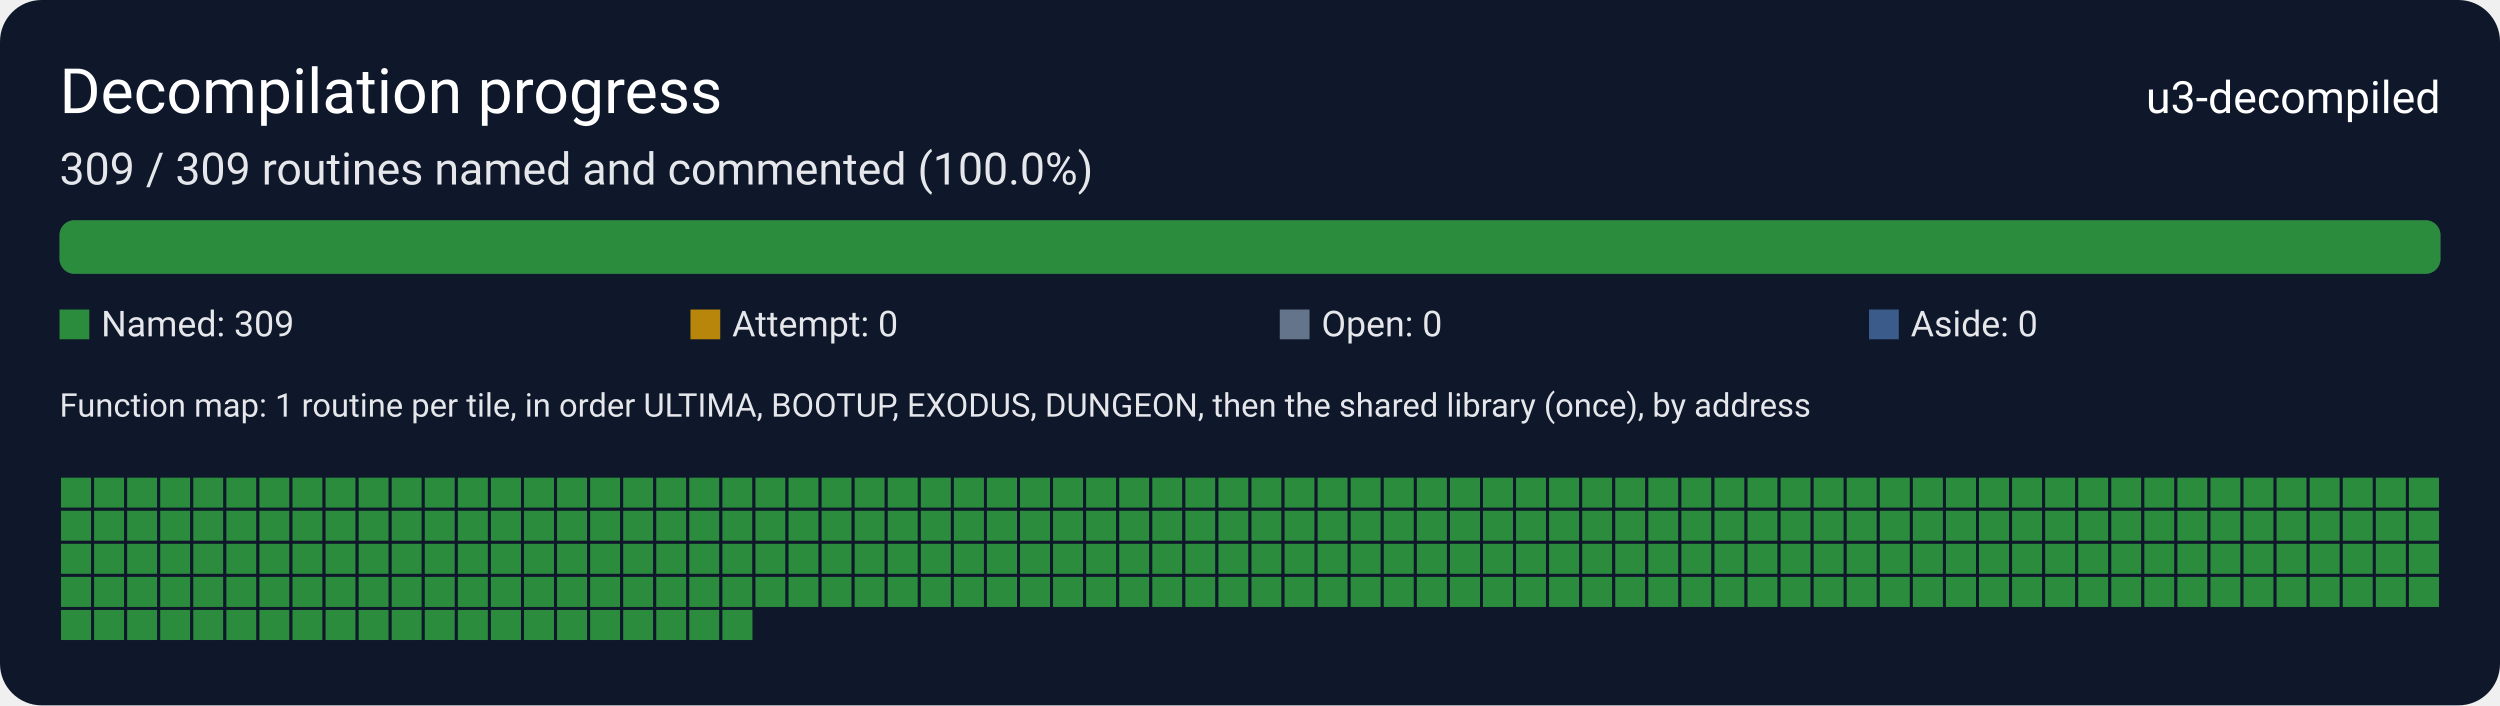
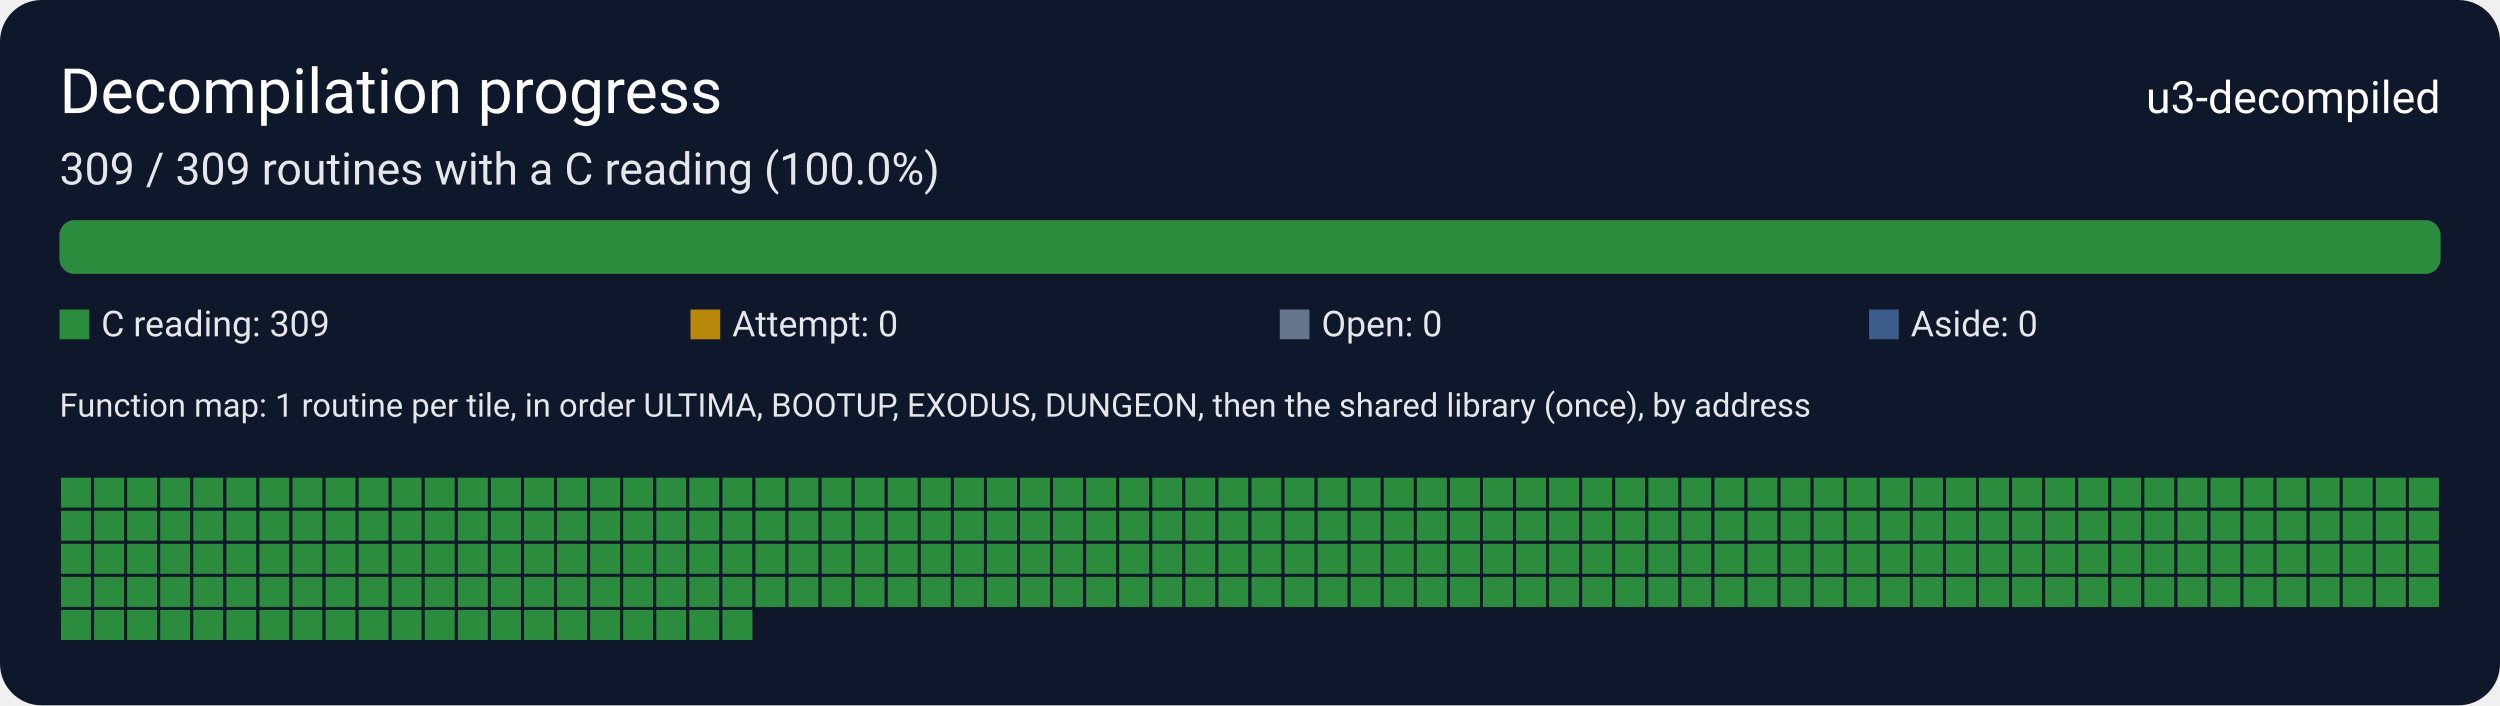
- <svg xmlns="http://www.w3.org/2000/svg" width="840" height="237" viewBox="0 0 840 237" font-family="Roboto, Helvetica, Arial, sans-serif" role="img" aria-label="Decompilation progress: 309 of 309 routines named and commented">
+ <svg xmlns="http://www.w3.org/2000/svg" width="840" height="237" viewBox="0 0 840 237" font-family="Roboto, Helvetica, Arial, sans-serif" role="img" aria-label="Decompilation progress: 309 of 309 routines with a C reading">
  <rect width="840" height="237" rx="14" fill="#0f172a" />
  <text x="20" y="38" font-size="21" fill="#ffffff">Decompilation progress</text>
  <text x="820" y="38" font-size="15" fill="#ffffff" text-anchor="end">u3-decompiled</text>
-   <text x="20" y="62" font-size="15" fill="#e5e7eb">309 / 309 routines named and commented (100.0%)</text>
+   <text x="20" y="62" font-size="15" fill="#e5e7eb">309 / 309 routines with a C reading (100.0%)</text>
  <rect x="20" y="74" width="800" height="18" rx="5" fill="#334155" />
  <rect x="20" y="74" width="800.00" height="18" rx="5" fill="#2a8c3c" />
  <rect x="20" y="104" width="10" height="10" fill="#2a8c3c" />
-   <text x="34" y="113" font-size="12" fill="#e5e7eb">Named: 309</text>
+   <text x="34" y="113" font-size="12" fill="#e5e7eb">C reading: 309</text>
  <rect x="232" y="104" width="10" height="10" fill="#b8860b" />
  <text x="246" y="113" font-size="12" fill="#e5e7eb">Attempt: 0</text>
  <rect x="430" y="104" width="10" height="10" fill="#64748b" />
  <text x="444" y="113" font-size="12" fill="#e5e7eb">Open: 0</text>
  <rect x="628" y="104" width="10" height="10" fill="#3b5b8a" />
  <text x="642" y="113" font-size="12" fill="#e5e7eb">Aside: 0</text>
  <text x="20" y="140" font-size="11" fill="#e5e7eb">Function map: 1 routine per tile, in order ULTIMA, BOOTUP, EXODUS, DUNGEON, then the shared library (once), by address</text>
  <rect x="20.00" y="160.00" width="11.11" height="11.11" fill="#2a8c3c" stroke="#0f172a" stroke-width="1" />
  <rect x="31.11" y="160.00" width="11.11" height="11.11" fill="#2a8c3c" stroke="#0f172a" stroke-width="1" />
  <rect x="42.22" y="160.00" width="11.11" height="11.11" fill="#2a8c3c" stroke="#0f172a" stroke-width="1" />
  <rect x="53.33" y="160.00" width="11.11" height="11.11" fill="#2a8c3c" stroke="#0f172a" stroke-width="1" />
  <rect x="64.44" y="160.00" width="11.11" height="11.11" fill="#2a8c3c" stroke="#0f172a" stroke-width="1" />
  <rect x="75.56" y="160.00" width="11.11" height="11.11" fill="#2a8c3c" stroke="#0f172a" stroke-width="1" />
  <rect x="86.67" y="160.00" width="11.11" height="11.11" fill="#2a8c3c" stroke="#0f172a" stroke-width="1" />
  <rect x="97.78" y="160.00" width="11.11" height="11.11" fill="#2a8c3c" stroke="#0f172a" stroke-width="1" />
  <rect x="108.89" y="160.00" width="11.11" height="11.11" fill="#2a8c3c" stroke="#0f172a" stroke-width="1" />
  <rect x="120.00" y="160.00" width="11.11" height="11.11" fill="#2a8c3c" stroke="#0f172a" stroke-width="1" />
  <rect x="131.11" y="160.00" width="11.11" height="11.11" fill="#2a8c3c" stroke="#0f172a" stroke-width="1" />
  <rect x="142.22" y="160.00" width="11.11" height="11.11" fill="#2a8c3c" stroke="#0f172a" stroke-width="1" />
  <rect x="153.33" y="160.00" width="11.11" height="11.11" fill="#2a8c3c" stroke="#0f172a" stroke-width="1" />
  <rect x="164.44" y="160.00" width="11.11" height="11.11" fill="#2a8c3c" stroke="#0f172a" stroke-width="1" />
  <rect x="175.56" y="160.00" width="11.11" height="11.11" fill="#2a8c3c" stroke="#0f172a" stroke-width="1" />
  <rect x="186.67" y="160.00" width="11.11" height="11.11" fill="#2a8c3c" stroke="#0f172a" stroke-width="1" />
  <rect x="197.78" y="160.00" width="11.11" height="11.11" fill="#2a8c3c" stroke="#0f172a" stroke-width="1" />
  <rect x="208.89" y="160.00" width="11.11" height="11.11" fill="#2a8c3c" stroke="#0f172a" stroke-width="1" />
  <rect x="220.00" y="160.00" width="11.11" height="11.11" fill="#2a8c3c" stroke="#0f172a" stroke-width="1" />
  <rect x="231.11" y="160.00" width="11.11" height="11.11" fill="#2a8c3c" stroke="#0f172a" stroke-width="1" />
  <rect x="242.22" y="160.00" width="11.11" height="11.11" fill="#2a8c3c" stroke="#0f172a" stroke-width="1" />
  <rect x="253.33" y="160.00" width="11.11" height="11.11" fill="#2a8c3c" stroke="#0f172a" stroke-width="1" />
  <rect x="264.44" y="160.00" width="11.11" height="11.11" fill="#2a8c3c" stroke="#0f172a" stroke-width="1" />
  <rect x="275.56" y="160.00" width="11.11" height="11.11" fill="#2a8c3c" stroke="#0f172a" stroke-width="1" />
  <rect x="286.67" y="160.00" width="11.11" height="11.11" fill="#2a8c3c" stroke="#0f172a" stroke-width="1" />
  <rect x="297.78" y="160.00" width="11.11" height="11.11" fill="#2a8c3c" stroke="#0f172a" stroke-width="1" />
  <rect x="308.89" y="160.00" width="11.11" height="11.11" fill="#2a8c3c" stroke="#0f172a" stroke-width="1" />
  <rect x="320.00" y="160.00" width="11.11" height="11.11" fill="#2a8c3c" stroke="#0f172a" stroke-width="1" />
  <rect x="331.11" y="160.00" width="11.11" height="11.11" fill="#2a8c3c" stroke="#0f172a" stroke-width="1" />
  <rect x="342.22" y="160.00" width="11.11" height="11.11" fill="#2a8c3c" stroke="#0f172a" stroke-width="1" />
  <rect x="353.33" y="160.00" width="11.11" height="11.11" fill="#2a8c3c" stroke="#0f172a" stroke-width="1" />
  <rect x="364.44" y="160.00" width="11.11" height="11.11" fill="#2a8c3c" stroke="#0f172a" stroke-width="1" />
  <rect x="375.56" y="160.00" width="11.11" height="11.11" fill="#2a8c3c" stroke="#0f172a" stroke-width="1" />
  <rect x="386.67" y="160.00" width="11.11" height="11.11" fill="#2a8c3c" stroke="#0f172a" stroke-width="1" />
  <rect x="397.78" y="160.00" width="11.11" height="11.11" fill="#2a8c3c" stroke="#0f172a" stroke-width="1" />
  <rect x="408.89" y="160.00" width="11.11" height="11.11" fill="#2a8c3c" stroke="#0f172a" stroke-width="1" />
  <rect x="420.00" y="160.00" width="11.11" height="11.11" fill="#2a8c3c" stroke="#0f172a" stroke-width="1" />
  <rect x="431.11" y="160.00" width="11.11" height="11.11" fill="#2a8c3c" stroke="#0f172a" stroke-width="1" />
  <rect x="442.22" y="160.00" width="11.11" height="11.11" fill="#2a8c3c" stroke="#0f172a" stroke-width="1" />
  <rect x="453.33" y="160.00" width="11.11" height="11.11" fill="#2a8c3c" stroke="#0f172a" stroke-width="1" />
  <rect x="464.44" y="160.00" width="11.11" height="11.11" fill="#2a8c3c" stroke="#0f172a" stroke-width="1" />
  <rect x="475.56" y="160.00" width="11.11" height="11.11" fill="#2a8c3c" stroke="#0f172a" stroke-width="1" />
  <rect x="486.67" y="160.00" width="11.11" height="11.11" fill="#2a8c3c" stroke="#0f172a" stroke-width="1" />
  <rect x="497.78" y="160.00" width="11.11" height="11.11" fill="#2a8c3c" stroke="#0f172a" stroke-width="1" />
  <rect x="508.89" y="160.00" width="11.11" height="11.11" fill="#2a8c3c" stroke="#0f172a" stroke-width="1" />
  <rect x="520.00" y="160.00" width="11.11" height="11.11" fill="#2a8c3c" stroke="#0f172a" stroke-width="1" />
  <rect x="531.11" y="160.00" width="11.11" height="11.11" fill="#2a8c3c" stroke="#0f172a" stroke-width="1" />
  <rect x="542.22" y="160.00" width="11.11" height="11.11" fill="#2a8c3c" stroke="#0f172a" stroke-width="1" />
  <rect x="553.33" y="160.00" width="11.11" height="11.11" fill="#2a8c3c" stroke="#0f172a" stroke-width="1" />
  <rect x="564.44" y="160.00" width="11.11" height="11.11" fill="#2a8c3c" stroke="#0f172a" stroke-width="1" />
  <rect x="575.56" y="160.00" width="11.11" height="11.11" fill="#2a8c3c" stroke="#0f172a" stroke-width="1" />
  <rect x="586.67" y="160.00" width="11.11" height="11.11" fill="#2a8c3c" stroke="#0f172a" stroke-width="1" />
  <rect x="597.78" y="160.00" width="11.11" height="11.11" fill="#2a8c3c" stroke="#0f172a" stroke-width="1" />
  <rect x="608.89" y="160.00" width="11.11" height="11.11" fill="#2a8c3c" stroke="#0f172a" stroke-width="1" />
  <rect x="620.00" y="160.00" width="11.11" height="11.11" fill="#2a8c3c" stroke="#0f172a" stroke-width="1" />
  <rect x="631.11" y="160.00" width="11.11" height="11.11" fill="#2a8c3c" stroke="#0f172a" stroke-width="1" />
  <rect x="642.22" y="160.00" width="11.11" height="11.11" fill="#2a8c3c" stroke="#0f172a" stroke-width="1" />
  <rect x="653.33" y="160.00" width="11.11" height="11.11" fill="#2a8c3c" stroke="#0f172a" stroke-width="1" />
  <rect x="664.44" y="160.00" width="11.11" height="11.11" fill="#2a8c3c" stroke="#0f172a" stroke-width="1" />
  <rect x="675.56" y="160.00" width="11.11" height="11.11" fill="#2a8c3c" stroke="#0f172a" stroke-width="1" />
  <rect x="686.67" y="160.00" width="11.11" height="11.11" fill="#2a8c3c" stroke="#0f172a" stroke-width="1" />
  <rect x="697.78" y="160.00" width="11.11" height="11.11" fill="#2a8c3c" stroke="#0f172a" stroke-width="1" />
  <rect x="708.89" y="160.00" width="11.11" height="11.11" fill="#2a8c3c" stroke="#0f172a" stroke-width="1" />
  <rect x="720.00" y="160.00" width="11.11" height="11.11" fill="#2a8c3c" stroke="#0f172a" stroke-width="1" />
  <rect x="731.11" y="160.00" width="11.11" height="11.11" fill="#2a8c3c" stroke="#0f172a" stroke-width="1" />
  <rect x="742.22" y="160.00" width="11.11" height="11.11" fill="#2a8c3c" stroke="#0f172a" stroke-width="1" />
  <rect x="753.33" y="160.00" width="11.11" height="11.11" fill="#2a8c3c" stroke="#0f172a" stroke-width="1" />
  <rect x="764.44" y="160.00" width="11.11" height="11.11" fill="#2a8c3c" stroke="#0f172a" stroke-width="1" />
  <rect x="775.56" y="160.00" width="11.11" height="11.11" fill="#2a8c3c" stroke="#0f172a" stroke-width="1" />
  <rect x="786.67" y="160.00" width="11.11" height="11.11" fill="#2a8c3c" stroke="#0f172a" stroke-width="1" />
  <rect x="797.78" y="160.00" width="11.11" height="11.11" fill="#2a8c3c" stroke="#0f172a" stroke-width="1" />
  <rect x="808.89" y="160.00" width="11.11" height="11.11" fill="#2a8c3c" stroke="#0f172a" stroke-width="1" />
  <rect x="20.00" y="171.11" width="11.11" height="11.11" fill="#2a8c3c" stroke="#0f172a" stroke-width="1" />
  <rect x="31.11" y="171.11" width="11.11" height="11.11" fill="#2a8c3c" stroke="#0f172a" stroke-width="1" />
  <rect x="42.22" y="171.11" width="11.11" height="11.11" fill="#2a8c3c" stroke="#0f172a" stroke-width="1" />
  <rect x="53.33" y="171.11" width="11.11" height="11.11" fill="#2a8c3c" stroke="#0f172a" stroke-width="1" />
  <rect x="64.44" y="171.11" width="11.11" height="11.11" fill="#2a8c3c" stroke="#0f172a" stroke-width="1" />
  <rect x="75.56" y="171.11" width="11.11" height="11.11" fill="#2a8c3c" stroke="#0f172a" stroke-width="1" />
  <rect x="86.67" y="171.11" width="11.11" height="11.11" fill="#2a8c3c" stroke="#0f172a" stroke-width="1" />
  <rect x="97.78" y="171.11" width="11.11" height="11.11" fill="#2a8c3c" stroke="#0f172a" stroke-width="1" />
  <rect x="108.89" y="171.11" width="11.11" height="11.11" fill="#2a8c3c" stroke="#0f172a" stroke-width="1" />
  <rect x="120.00" y="171.11" width="11.11" height="11.11" fill="#2a8c3c" stroke="#0f172a" stroke-width="1" />
  <rect x="131.11" y="171.11" width="11.11" height="11.11" fill="#2a8c3c" stroke="#0f172a" stroke-width="1" />
  <rect x="142.22" y="171.11" width="11.11" height="11.11" fill="#2a8c3c" stroke="#0f172a" stroke-width="1" />
  <rect x="153.33" y="171.11" width="11.11" height="11.11" fill="#2a8c3c" stroke="#0f172a" stroke-width="1" />
  <rect x="164.44" y="171.11" width="11.11" height="11.11" fill="#2a8c3c" stroke="#0f172a" stroke-width="1" />
  <rect x="175.56" y="171.11" width="11.11" height="11.11" fill="#2a8c3c" stroke="#0f172a" stroke-width="1" />
  <rect x="186.67" y="171.11" width="11.11" height="11.11" fill="#2a8c3c" stroke="#0f172a" stroke-width="1" />
  <rect x="197.78" y="171.11" width="11.11" height="11.11" fill="#2a8c3c" stroke="#0f172a" stroke-width="1" />
  <rect x="208.89" y="171.11" width="11.11" height="11.11" fill="#2a8c3c" stroke="#0f172a" stroke-width="1" />
  <rect x="220.00" y="171.11" width="11.11" height="11.11" fill="#2a8c3c" stroke="#0f172a" stroke-width="1" />
  <rect x="231.11" y="171.11" width="11.11" height="11.11" fill="#2a8c3c" stroke="#0f172a" stroke-width="1" />
  <rect x="242.22" y="171.11" width="11.11" height="11.11" fill="#2a8c3c" stroke="#0f172a" stroke-width="1" />
  <rect x="253.33" y="171.11" width="11.11" height="11.11" fill="#2a8c3c" stroke="#0f172a" stroke-width="1" />
  <rect x="264.44" y="171.11" width="11.11" height="11.11" fill="#2a8c3c" stroke="#0f172a" stroke-width="1" />
  <rect x="275.56" y="171.11" width="11.11" height="11.11" fill="#2a8c3c" stroke="#0f172a" stroke-width="1" />
  <rect x="286.67" y="171.11" width="11.11" height="11.11" fill="#2a8c3c" stroke="#0f172a" stroke-width="1" />
  <rect x="297.78" y="171.11" width="11.11" height="11.11" fill="#2a8c3c" stroke="#0f172a" stroke-width="1" />
  <rect x="308.89" y="171.11" width="11.11" height="11.11" fill="#2a8c3c" stroke="#0f172a" stroke-width="1" />
  <rect x="320.00" y="171.11" width="11.11" height="11.11" fill="#2a8c3c" stroke="#0f172a" stroke-width="1" />
  <rect x="331.11" y="171.11" width="11.11" height="11.11" fill="#2a8c3c" stroke="#0f172a" stroke-width="1" />
  <rect x="342.22" y="171.11" width="11.11" height="11.11" fill="#2a8c3c" stroke="#0f172a" stroke-width="1" />
  <rect x="353.33" y="171.11" width="11.11" height="11.11" fill="#2a8c3c" stroke="#0f172a" stroke-width="1" />
  <rect x="364.44" y="171.11" width="11.11" height="11.11" fill="#2a8c3c" stroke="#0f172a" stroke-width="1" />
  <rect x="375.56" y="171.11" width="11.11" height="11.11" fill="#2a8c3c" stroke="#0f172a" stroke-width="1" />
  <rect x="386.67" y="171.11" width="11.11" height="11.11" fill="#2a8c3c" stroke="#0f172a" stroke-width="1" />
  <rect x="397.78" y="171.11" width="11.11" height="11.11" fill="#2a8c3c" stroke="#0f172a" stroke-width="1" />
  <rect x="408.89" y="171.11" width="11.11" height="11.11" fill="#2a8c3c" stroke="#0f172a" stroke-width="1" />
  <rect x="420.00" y="171.11" width="11.11" height="11.11" fill="#2a8c3c" stroke="#0f172a" stroke-width="1" />
  <rect x="431.11" y="171.11" width="11.11" height="11.11" fill="#2a8c3c" stroke="#0f172a" stroke-width="1" />
  <rect x="442.22" y="171.11" width="11.11" height="11.11" fill="#2a8c3c" stroke="#0f172a" stroke-width="1" />
  <rect x="453.33" y="171.11" width="11.11" height="11.11" fill="#2a8c3c" stroke="#0f172a" stroke-width="1" />
  <rect x="464.44" y="171.11" width="11.11" height="11.11" fill="#2a8c3c" stroke="#0f172a" stroke-width="1" />
  <rect x="475.56" y="171.11" width="11.11" height="11.11" fill="#2a8c3c" stroke="#0f172a" stroke-width="1" />
  <rect x="486.67" y="171.11" width="11.11" height="11.11" fill="#2a8c3c" stroke="#0f172a" stroke-width="1" />
  <rect x="497.78" y="171.11" width="11.11" height="11.11" fill="#2a8c3c" stroke="#0f172a" stroke-width="1" />
  <rect x="508.89" y="171.11" width="11.11" height="11.11" fill="#2a8c3c" stroke="#0f172a" stroke-width="1" />
  <rect x="520.00" y="171.11" width="11.11" height="11.11" fill="#2a8c3c" stroke="#0f172a" stroke-width="1" />
  <rect x="531.11" y="171.11" width="11.11" height="11.11" fill="#2a8c3c" stroke="#0f172a" stroke-width="1" />
  <rect x="542.22" y="171.11" width="11.11" height="11.11" fill="#2a8c3c" stroke="#0f172a" stroke-width="1" />
  <rect x="553.33" y="171.11" width="11.11" height="11.11" fill="#2a8c3c" stroke="#0f172a" stroke-width="1" />
  <rect x="564.44" y="171.11" width="11.11" height="11.11" fill="#2a8c3c" stroke="#0f172a" stroke-width="1" />
  <rect x="575.56" y="171.11" width="11.11" height="11.11" fill="#2a8c3c" stroke="#0f172a" stroke-width="1" />
  <rect x="586.67" y="171.11" width="11.11" height="11.11" fill="#2a8c3c" stroke="#0f172a" stroke-width="1" />
  <rect x="597.78" y="171.11" width="11.11" height="11.11" fill="#2a8c3c" stroke="#0f172a" stroke-width="1" />
  <rect x="608.89" y="171.11" width="11.11" height="11.11" fill="#2a8c3c" stroke="#0f172a" stroke-width="1" />
  <rect x="620.00" y="171.11" width="11.11" height="11.11" fill="#2a8c3c" stroke="#0f172a" stroke-width="1" />
  <rect x="631.11" y="171.11" width="11.11" height="11.11" fill="#2a8c3c" stroke="#0f172a" stroke-width="1" />
  <rect x="642.22" y="171.11" width="11.11" height="11.11" fill="#2a8c3c" stroke="#0f172a" stroke-width="1" />
  <rect x="653.33" y="171.11" width="11.11" height="11.11" fill="#2a8c3c" stroke="#0f172a" stroke-width="1" />
  <rect x="664.44" y="171.11" width="11.11" height="11.11" fill="#2a8c3c" stroke="#0f172a" stroke-width="1" />
  <rect x="675.56" y="171.11" width="11.11" height="11.11" fill="#2a8c3c" stroke="#0f172a" stroke-width="1" />
  <rect x="686.67" y="171.11" width="11.11" height="11.11" fill="#2a8c3c" stroke="#0f172a" stroke-width="1" />
  <rect x="697.78" y="171.11" width="11.11" height="11.11" fill="#2a8c3c" stroke="#0f172a" stroke-width="1" />
  <rect x="708.89" y="171.11" width="11.11" height="11.11" fill="#2a8c3c" stroke="#0f172a" stroke-width="1" />
  <rect x="720.00" y="171.11" width="11.11" height="11.11" fill="#2a8c3c" stroke="#0f172a" stroke-width="1" />
  <rect x="731.11" y="171.11" width="11.11" height="11.11" fill="#2a8c3c" stroke="#0f172a" stroke-width="1" />
  <rect x="742.22" y="171.11" width="11.11" height="11.11" fill="#2a8c3c" stroke="#0f172a" stroke-width="1" />
  <rect x="753.33" y="171.11" width="11.11" height="11.11" fill="#2a8c3c" stroke="#0f172a" stroke-width="1" />
  <rect x="764.44" y="171.11" width="11.11" height="11.11" fill="#2a8c3c" stroke="#0f172a" stroke-width="1" />
  <rect x="775.56" y="171.11" width="11.11" height="11.11" fill="#2a8c3c" stroke="#0f172a" stroke-width="1" />
  <rect x="786.67" y="171.11" width="11.11" height="11.11" fill="#2a8c3c" stroke="#0f172a" stroke-width="1" />
  <rect x="797.78" y="171.11" width="11.11" height="11.11" fill="#2a8c3c" stroke="#0f172a" stroke-width="1" />
  <rect x="808.89" y="171.11" width="11.11" height="11.11" fill="#2a8c3c" stroke="#0f172a" stroke-width="1" />
  <rect x="20.00" y="182.22" width="11.11" height="11.11" fill="#2a8c3c" stroke="#0f172a" stroke-width="1" />
  <rect x="31.11" y="182.22" width="11.11" height="11.11" fill="#2a8c3c" stroke="#0f172a" stroke-width="1" />
  <rect x="42.22" y="182.22" width="11.11" height="11.11" fill="#2a8c3c" stroke="#0f172a" stroke-width="1" />
  <rect x="53.33" y="182.22" width="11.11" height="11.11" fill="#2a8c3c" stroke="#0f172a" stroke-width="1" />
  <rect x="64.44" y="182.22" width="11.11" height="11.11" fill="#2a8c3c" stroke="#0f172a" stroke-width="1" />
  <rect x="75.56" y="182.22" width="11.11" height="11.11" fill="#2a8c3c" stroke="#0f172a" stroke-width="1" />
  <rect x="86.67" y="182.22" width="11.11" height="11.11" fill="#2a8c3c" stroke="#0f172a" stroke-width="1" />
  <rect x="97.78" y="182.22" width="11.11" height="11.11" fill="#2a8c3c" stroke="#0f172a" stroke-width="1" />
  <rect x="108.89" y="182.22" width="11.11" height="11.11" fill="#2a8c3c" stroke="#0f172a" stroke-width="1" />
  <rect x="120.00" y="182.22" width="11.11" height="11.11" fill="#2a8c3c" stroke="#0f172a" stroke-width="1" />
  <rect x="131.11" y="182.22" width="11.11" height="11.11" fill="#2a8c3c" stroke="#0f172a" stroke-width="1" />
  <rect x="142.22" y="182.22" width="11.11" height="11.11" fill="#2a8c3c" stroke="#0f172a" stroke-width="1" />
  <rect x="153.33" y="182.22" width="11.11" height="11.11" fill="#2a8c3c" stroke="#0f172a" stroke-width="1" />
  <rect x="164.44" y="182.22" width="11.11" height="11.11" fill="#2a8c3c" stroke="#0f172a" stroke-width="1" />
  <rect x="175.56" y="182.22" width="11.11" height="11.11" fill="#2a8c3c" stroke="#0f172a" stroke-width="1" />
  <rect x="186.67" y="182.22" width="11.11" height="11.11" fill="#2a8c3c" stroke="#0f172a" stroke-width="1" />
  <rect x="197.78" y="182.22" width="11.11" height="11.11" fill="#2a8c3c" stroke="#0f172a" stroke-width="1" />
  <rect x="208.89" y="182.22" width="11.11" height="11.11" fill="#2a8c3c" stroke="#0f172a" stroke-width="1" />
  <rect x="220.00" y="182.22" width="11.11" height="11.11" fill="#2a8c3c" stroke="#0f172a" stroke-width="1" />
  <rect x="231.11" y="182.22" width="11.11" height="11.11" fill="#2a8c3c" stroke="#0f172a" stroke-width="1" />
  <rect x="242.22" y="182.22" width="11.11" height="11.11" fill="#2a8c3c" stroke="#0f172a" stroke-width="1" />
  <rect x="253.33" y="182.22" width="11.11" height="11.11" fill="#2a8c3c" stroke="#0f172a" stroke-width="1" />
  <rect x="264.44" y="182.22" width="11.11" height="11.11" fill="#2a8c3c" stroke="#0f172a" stroke-width="1" />
  <rect x="275.56" y="182.22" width="11.11" height="11.11" fill="#2a8c3c" stroke="#0f172a" stroke-width="1" />
  <rect x="286.67" y="182.22" width="11.11" height="11.11" fill="#2a8c3c" stroke="#0f172a" stroke-width="1" />
  <rect x="297.78" y="182.22" width="11.11" height="11.11" fill="#2a8c3c" stroke="#0f172a" stroke-width="1" />
  <rect x="308.89" y="182.22" width="11.11" height="11.11" fill="#2a8c3c" stroke="#0f172a" stroke-width="1" />
  <rect x="320.00" y="182.22" width="11.11" height="11.11" fill="#2a8c3c" stroke="#0f172a" stroke-width="1" />
  <rect x="331.11" y="182.22" width="11.11" height="11.11" fill="#2a8c3c" stroke="#0f172a" stroke-width="1" />
  <rect x="342.22" y="182.22" width="11.11" height="11.11" fill="#2a8c3c" stroke="#0f172a" stroke-width="1" />
  <rect x="353.33" y="182.22" width="11.11" height="11.11" fill="#2a8c3c" stroke="#0f172a" stroke-width="1" />
  <rect x="364.44" y="182.22" width="11.11" height="11.11" fill="#2a8c3c" stroke="#0f172a" stroke-width="1" />
  <rect x="375.56" y="182.22" width="11.11" height="11.11" fill="#2a8c3c" stroke="#0f172a" stroke-width="1" />
  <rect x="386.67" y="182.22" width="11.11" height="11.11" fill="#2a8c3c" stroke="#0f172a" stroke-width="1" />
  <rect x="397.78" y="182.22" width="11.11" height="11.11" fill="#2a8c3c" stroke="#0f172a" stroke-width="1" />
  <rect x="408.89" y="182.22" width="11.11" height="11.11" fill="#2a8c3c" stroke="#0f172a" stroke-width="1" />
  <rect x="420.00" y="182.22" width="11.11" height="11.11" fill="#2a8c3c" stroke="#0f172a" stroke-width="1" />
  <rect x="431.11" y="182.22" width="11.11" height="11.11" fill="#2a8c3c" stroke="#0f172a" stroke-width="1" />
  <rect x="442.22" y="182.22" width="11.11" height="11.11" fill="#2a8c3c" stroke="#0f172a" stroke-width="1" />
  <rect x="453.33" y="182.22" width="11.11" height="11.11" fill="#2a8c3c" stroke="#0f172a" stroke-width="1" />
  <rect x="464.44" y="182.22" width="11.11" height="11.11" fill="#2a8c3c" stroke="#0f172a" stroke-width="1" />
  <rect x="475.56" y="182.22" width="11.11" height="11.11" fill="#2a8c3c" stroke="#0f172a" stroke-width="1" />
  <rect x="486.67" y="182.22" width="11.11" height="11.11" fill="#2a8c3c" stroke="#0f172a" stroke-width="1" />
  <rect x="497.78" y="182.22" width="11.11" height="11.11" fill="#2a8c3c" stroke="#0f172a" stroke-width="1" />
  <rect x="508.89" y="182.22" width="11.11" height="11.11" fill="#2a8c3c" stroke="#0f172a" stroke-width="1" />
  <rect x="520.00" y="182.22" width="11.11" height="11.11" fill="#2a8c3c" stroke="#0f172a" stroke-width="1" />
  <rect x="531.11" y="182.22" width="11.11" height="11.11" fill="#2a8c3c" stroke="#0f172a" stroke-width="1" />
  <rect x="542.22" y="182.22" width="11.11" height="11.11" fill="#2a8c3c" stroke="#0f172a" stroke-width="1" />
  <rect x="553.33" y="182.22" width="11.11" height="11.11" fill="#2a8c3c" stroke="#0f172a" stroke-width="1" />
  <rect x="564.44" y="182.22" width="11.11" height="11.11" fill="#2a8c3c" stroke="#0f172a" stroke-width="1" />
  <rect x="575.56" y="182.22" width="11.11" height="11.11" fill="#2a8c3c" stroke="#0f172a" stroke-width="1" />
  <rect x="586.67" y="182.22" width="11.11" height="11.11" fill="#2a8c3c" stroke="#0f172a" stroke-width="1" />
  <rect x="597.78" y="182.22" width="11.11" height="11.11" fill="#2a8c3c" stroke="#0f172a" stroke-width="1" />
  <rect x="608.89" y="182.22" width="11.11" height="11.11" fill="#2a8c3c" stroke="#0f172a" stroke-width="1" />
  <rect x="620.00" y="182.22" width="11.11" height="11.11" fill="#2a8c3c" stroke="#0f172a" stroke-width="1" />
  <rect x="631.11" y="182.22" width="11.11" height="11.11" fill="#2a8c3c" stroke="#0f172a" stroke-width="1" />
  <rect x="642.22" y="182.22" width="11.11" height="11.11" fill="#2a8c3c" stroke="#0f172a" stroke-width="1" />
  <rect x="653.33" y="182.22" width="11.11" height="11.11" fill="#2a8c3c" stroke="#0f172a" stroke-width="1" />
  <rect x="664.44" y="182.22" width="11.11" height="11.11" fill="#2a8c3c" stroke="#0f172a" stroke-width="1" />
  <rect x="675.56" y="182.22" width="11.11" height="11.11" fill="#2a8c3c" stroke="#0f172a" stroke-width="1" />
  <rect x="686.67" y="182.22" width="11.11" height="11.11" fill="#2a8c3c" stroke="#0f172a" stroke-width="1" />
  <rect x="697.78" y="182.22" width="11.11" height="11.11" fill="#2a8c3c" stroke="#0f172a" stroke-width="1" />
  <rect x="708.89" y="182.22" width="11.11" height="11.11" fill="#2a8c3c" stroke="#0f172a" stroke-width="1" />
  <rect x="720.00" y="182.22" width="11.11" height="11.11" fill="#2a8c3c" stroke="#0f172a" stroke-width="1" />
  <rect x="731.11" y="182.22" width="11.11" height="11.11" fill="#2a8c3c" stroke="#0f172a" stroke-width="1" />
  <rect x="742.22" y="182.22" width="11.11" height="11.11" fill="#2a8c3c" stroke="#0f172a" stroke-width="1" />
  <rect x="753.33" y="182.22" width="11.11" height="11.11" fill="#2a8c3c" stroke="#0f172a" stroke-width="1" />
  <rect x="764.44" y="182.22" width="11.11" height="11.11" fill="#2a8c3c" stroke="#0f172a" stroke-width="1" />
  <rect x="775.56" y="182.22" width="11.11" height="11.11" fill="#2a8c3c" stroke="#0f172a" stroke-width="1" />
  <rect x="786.67" y="182.22" width="11.11" height="11.11" fill="#2a8c3c" stroke="#0f172a" stroke-width="1" />
  <rect x="797.78" y="182.22" width="11.11" height="11.11" fill="#2a8c3c" stroke="#0f172a" stroke-width="1" />
  <rect x="808.89" y="182.22" width="11.11" height="11.11" fill="#2a8c3c" stroke="#0f172a" stroke-width="1" />
  <rect x="20.00" y="193.33" width="11.11" height="11.11" fill="#2a8c3c" stroke="#0f172a" stroke-width="1" />
  <rect x="31.11" y="193.33" width="11.11" height="11.11" fill="#2a8c3c" stroke="#0f172a" stroke-width="1" />
  <rect x="42.22" y="193.33" width="11.11" height="11.11" fill="#2a8c3c" stroke="#0f172a" stroke-width="1" />
  <rect x="53.33" y="193.33" width="11.11" height="11.11" fill="#2a8c3c" stroke="#0f172a" stroke-width="1" />
  <rect x="64.44" y="193.33" width="11.11" height="11.11" fill="#2a8c3c" stroke="#0f172a" stroke-width="1" />
  <rect x="75.56" y="193.33" width="11.11" height="11.11" fill="#2a8c3c" stroke="#0f172a" stroke-width="1" />
  <rect x="86.67" y="193.33" width="11.11" height="11.11" fill="#2a8c3c" stroke="#0f172a" stroke-width="1" />
  <rect x="97.78" y="193.33" width="11.11" height="11.11" fill="#2a8c3c" stroke="#0f172a" stroke-width="1" />
  <rect x="108.89" y="193.33" width="11.11" height="11.11" fill="#2a8c3c" stroke="#0f172a" stroke-width="1" />
  <rect x="120.00" y="193.33" width="11.11" height="11.11" fill="#2a8c3c" stroke="#0f172a" stroke-width="1" />
  <rect x="131.11" y="193.33" width="11.11" height="11.11" fill="#2a8c3c" stroke="#0f172a" stroke-width="1" />
  <rect x="142.22" y="193.33" width="11.11" height="11.11" fill="#2a8c3c" stroke="#0f172a" stroke-width="1" />
  <rect x="153.33" y="193.33" width="11.11" height="11.11" fill="#2a8c3c" stroke="#0f172a" stroke-width="1" />
  <rect x="164.44" y="193.33" width="11.11" height="11.11" fill="#2a8c3c" stroke="#0f172a" stroke-width="1" />
  <rect x="175.56" y="193.33" width="11.11" height="11.11" fill="#2a8c3c" stroke="#0f172a" stroke-width="1" />
  <rect x="186.67" y="193.33" width="11.11" height="11.11" fill="#2a8c3c" stroke="#0f172a" stroke-width="1" />
  <rect x="197.78" y="193.33" width="11.11" height="11.11" fill="#2a8c3c" stroke="#0f172a" stroke-width="1" />
  <rect x="208.89" y="193.33" width="11.11" height="11.11" fill="#2a8c3c" stroke="#0f172a" stroke-width="1" />
  <rect x="220.00" y="193.33" width="11.11" height="11.11" fill="#2a8c3c" stroke="#0f172a" stroke-width="1" />
  <rect x="231.11" y="193.33" width="11.11" height="11.11" fill="#2a8c3c" stroke="#0f172a" stroke-width="1" />
  <rect x="242.22" y="193.33" width="11.11" height="11.11" fill="#2a8c3c" stroke="#0f172a" stroke-width="1" />
  <rect x="253.33" y="193.33" width="11.11" height="11.11" fill="#2a8c3c" stroke="#0f172a" stroke-width="1" />
  <rect x="264.44" y="193.33" width="11.11" height="11.11" fill="#2a8c3c" stroke="#0f172a" stroke-width="1" />
  <rect x="275.56" y="193.33" width="11.11" height="11.11" fill="#2a8c3c" stroke="#0f172a" stroke-width="1" />
  <rect x="286.67" y="193.33" width="11.11" height="11.11" fill="#2a8c3c" stroke="#0f172a" stroke-width="1" />
  <rect x="297.78" y="193.33" width="11.11" height="11.11" fill="#2a8c3c" stroke="#0f172a" stroke-width="1" />
  <rect x="308.89" y="193.33" width="11.11" height="11.11" fill="#2a8c3c" stroke="#0f172a" stroke-width="1" />
  <rect x="320.00" y="193.33" width="11.11" height="11.11" fill="#2a8c3c" stroke="#0f172a" stroke-width="1" />
  <rect x="331.11" y="193.33" width="11.11" height="11.11" fill="#2a8c3c" stroke="#0f172a" stroke-width="1" />
  <rect x="342.22" y="193.33" width="11.11" height="11.11" fill="#2a8c3c" stroke="#0f172a" stroke-width="1" />
  <rect x="353.33" y="193.33" width="11.11" height="11.11" fill="#2a8c3c" stroke="#0f172a" stroke-width="1" />
  <rect x="364.44" y="193.33" width="11.11" height="11.11" fill="#2a8c3c" stroke="#0f172a" stroke-width="1" />
  <rect x="375.56" y="193.33" width="11.11" height="11.11" fill="#2a8c3c" stroke="#0f172a" stroke-width="1" />
  <rect x="386.67" y="193.33" width="11.11" height="11.11" fill="#2a8c3c" stroke="#0f172a" stroke-width="1" />
  <rect x="397.78" y="193.33" width="11.11" height="11.11" fill="#2a8c3c" stroke="#0f172a" stroke-width="1" />
  <rect x="408.89" y="193.33" width="11.11" height="11.11" fill="#2a8c3c" stroke="#0f172a" stroke-width="1" />
  <rect x="420.00" y="193.33" width="11.11" height="11.11" fill="#2a8c3c" stroke="#0f172a" stroke-width="1" />
  <rect x="431.11" y="193.33" width="11.11" height="11.11" fill="#2a8c3c" stroke="#0f172a" stroke-width="1" />
  <rect x="442.22" y="193.33" width="11.11" height="11.11" fill="#2a8c3c" stroke="#0f172a" stroke-width="1" />
  <rect x="453.33" y="193.33" width="11.11" height="11.11" fill="#2a8c3c" stroke="#0f172a" stroke-width="1" />
  <rect x="464.44" y="193.33" width="11.11" height="11.11" fill="#2a8c3c" stroke="#0f172a" stroke-width="1" />
  <rect x="475.56" y="193.33" width="11.11" height="11.11" fill="#2a8c3c" stroke="#0f172a" stroke-width="1" />
  <rect x="486.67" y="193.33" width="11.11" height="11.11" fill="#2a8c3c" stroke="#0f172a" stroke-width="1" />
  <rect x="497.78" y="193.33" width="11.11" height="11.11" fill="#2a8c3c" stroke="#0f172a" stroke-width="1" />
  <rect x="508.89" y="193.33" width="11.11" height="11.11" fill="#2a8c3c" stroke="#0f172a" stroke-width="1" />
  <rect x="520.00" y="193.33" width="11.11" height="11.11" fill="#2a8c3c" stroke="#0f172a" stroke-width="1" />
  <rect x="531.11" y="193.33" width="11.11" height="11.11" fill="#2a8c3c" stroke="#0f172a" stroke-width="1" />
  <rect x="542.22" y="193.33" width="11.11" height="11.11" fill="#2a8c3c" stroke="#0f172a" stroke-width="1" />
  <rect x="553.33" y="193.33" width="11.11" height="11.11" fill="#2a8c3c" stroke="#0f172a" stroke-width="1" />
  <rect x="564.44" y="193.33" width="11.11" height="11.11" fill="#2a8c3c" stroke="#0f172a" stroke-width="1" />
  <rect x="575.56" y="193.33" width="11.11" height="11.11" fill="#2a8c3c" stroke="#0f172a" stroke-width="1" />
  <rect x="586.67" y="193.33" width="11.11" height="11.11" fill="#2a8c3c" stroke="#0f172a" stroke-width="1" />
  <rect x="597.78" y="193.33" width="11.11" height="11.11" fill="#2a8c3c" stroke="#0f172a" stroke-width="1" />
  <rect x="608.89" y="193.33" width="11.11" height="11.11" fill="#2a8c3c" stroke="#0f172a" stroke-width="1" />
  <rect x="620.00" y="193.33" width="11.11" height="11.11" fill="#2a8c3c" stroke="#0f172a" stroke-width="1" />
  <rect x="631.11" y="193.33" width="11.11" height="11.11" fill="#2a8c3c" stroke="#0f172a" stroke-width="1" />
  <rect x="642.22" y="193.33" width="11.11" height="11.11" fill="#2a8c3c" stroke="#0f172a" stroke-width="1" />
  <rect x="653.33" y="193.33" width="11.11" height="11.11" fill="#2a8c3c" stroke="#0f172a" stroke-width="1" />
  <rect x="664.44" y="193.33" width="11.11" height="11.11" fill="#2a8c3c" stroke="#0f172a" stroke-width="1" />
  <rect x="675.56" y="193.33" width="11.11" height="11.11" fill="#2a8c3c" stroke="#0f172a" stroke-width="1" />
  <rect x="686.67" y="193.33" width="11.11" height="11.11" fill="#2a8c3c" stroke="#0f172a" stroke-width="1" />
  <rect x="697.78" y="193.33" width="11.11" height="11.11" fill="#2a8c3c" stroke="#0f172a" stroke-width="1" />
  <rect x="708.89" y="193.33" width="11.11" height="11.11" fill="#2a8c3c" stroke="#0f172a" stroke-width="1" />
  <rect x="720.00" y="193.33" width="11.11" height="11.11" fill="#2a8c3c" stroke="#0f172a" stroke-width="1" />
  <rect x="731.11" y="193.33" width="11.11" height="11.11" fill="#2a8c3c" stroke="#0f172a" stroke-width="1" />
  <rect x="742.22" y="193.33" width="11.11" height="11.11" fill="#2a8c3c" stroke="#0f172a" stroke-width="1" />
  <rect x="753.33" y="193.33" width="11.11" height="11.11" fill="#2a8c3c" stroke="#0f172a" stroke-width="1" />
  <rect x="764.44" y="193.33" width="11.11" height="11.11" fill="#2a8c3c" stroke="#0f172a" stroke-width="1" />
  <rect x="775.56" y="193.33" width="11.11" height="11.11" fill="#2a8c3c" stroke="#0f172a" stroke-width="1" />
  <rect x="786.67" y="193.33" width="11.11" height="11.11" fill="#2a8c3c" stroke="#0f172a" stroke-width="1" />
  <rect x="797.78" y="193.33" width="11.11" height="11.11" fill="#2a8c3c" stroke="#0f172a" stroke-width="1" />
  <rect x="808.89" y="193.33" width="11.11" height="11.11" fill="#2a8c3c" stroke="#0f172a" stroke-width="1" />
  <rect x="20.00" y="204.44" width="11.11" height="11.11" fill="#2a8c3c" stroke="#0f172a" stroke-width="1" />
  <rect x="31.11" y="204.44" width="11.11" height="11.11" fill="#2a8c3c" stroke="#0f172a" stroke-width="1" />
  <rect x="42.22" y="204.44" width="11.11" height="11.11" fill="#2a8c3c" stroke="#0f172a" stroke-width="1" />
  <rect x="53.33" y="204.44" width="11.11" height="11.11" fill="#2a8c3c" stroke="#0f172a" stroke-width="1" />
  <rect x="64.44" y="204.44" width="11.11" height="11.11" fill="#2a8c3c" stroke="#0f172a" stroke-width="1" />
  <rect x="75.56" y="204.44" width="11.11" height="11.11" fill="#2a8c3c" stroke="#0f172a" stroke-width="1" />
  <rect x="86.67" y="204.44" width="11.11" height="11.11" fill="#2a8c3c" stroke="#0f172a" stroke-width="1" />
  <rect x="97.78" y="204.44" width="11.11" height="11.11" fill="#2a8c3c" stroke="#0f172a" stroke-width="1" />
  <rect x="108.89" y="204.44" width="11.11" height="11.11" fill="#2a8c3c" stroke="#0f172a" stroke-width="1" />
  <rect x="120.00" y="204.44" width="11.11" height="11.11" fill="#2a8c3c" stroke="#0f172a" stroke-width="1" />
  <rect x="131.11" y="204.44" width="11.11" height="11.11" fill="#2a8c3c" stroke="#0f172a" stroke-width="1" />
  <rect x="142.22" y="204.44" width="11.11" height="11.11" fill="#2a8c3c" stroke="#0f172a" stroke-width="1" />
  <rect x="153.33" y="204.44" width="11.11" height="11.11" fill="#2a8c3c" stroke="#0f172a" stroke-width="1" />
  <rect x="164.44" y="204.44" width="11.11" height="11.11" fill="#2a8c3c" stroke="#0f172a" stroke-width="1" />
  <rect x="175.56" y="204.44" width="11.11" height="11.11" fill="#2a8c3c" stroke="#0f172a" stroke-width="1" />
  <rect x="186.67" y="204.44" width="11.11" height="11.11" fill="#2a8c3c" stroke="#0f172a" stroke-width="1" />
  <rect x="197.78" y="204.44" width="11.11" height="11.11" fill="#2a8c3c" stroke="#0f172a" stroke-width="1" />
  <rect x="208.89" y="204.44" width="11.11" height="11.11" fill="#2a8c3c" stroke="#0f172a" stroke-width="1" />
  <rect x="220.00" y="204.44" width="11.11" height="11.11" fill="#2a8c3c" stroke="#0f172a" stroke-width="1" />
  <rect x="231.11" y="204.44" width="11.11" height="11.11" fill="#2a8c3c" stroke="#0f172a" stroke-width="1" />
  <rect x="242.22" y="204.44" width="11.11" height="11.11" fill="#2a8c3c" stroke="#0f172a" stroke-width="1" />
</svg>
